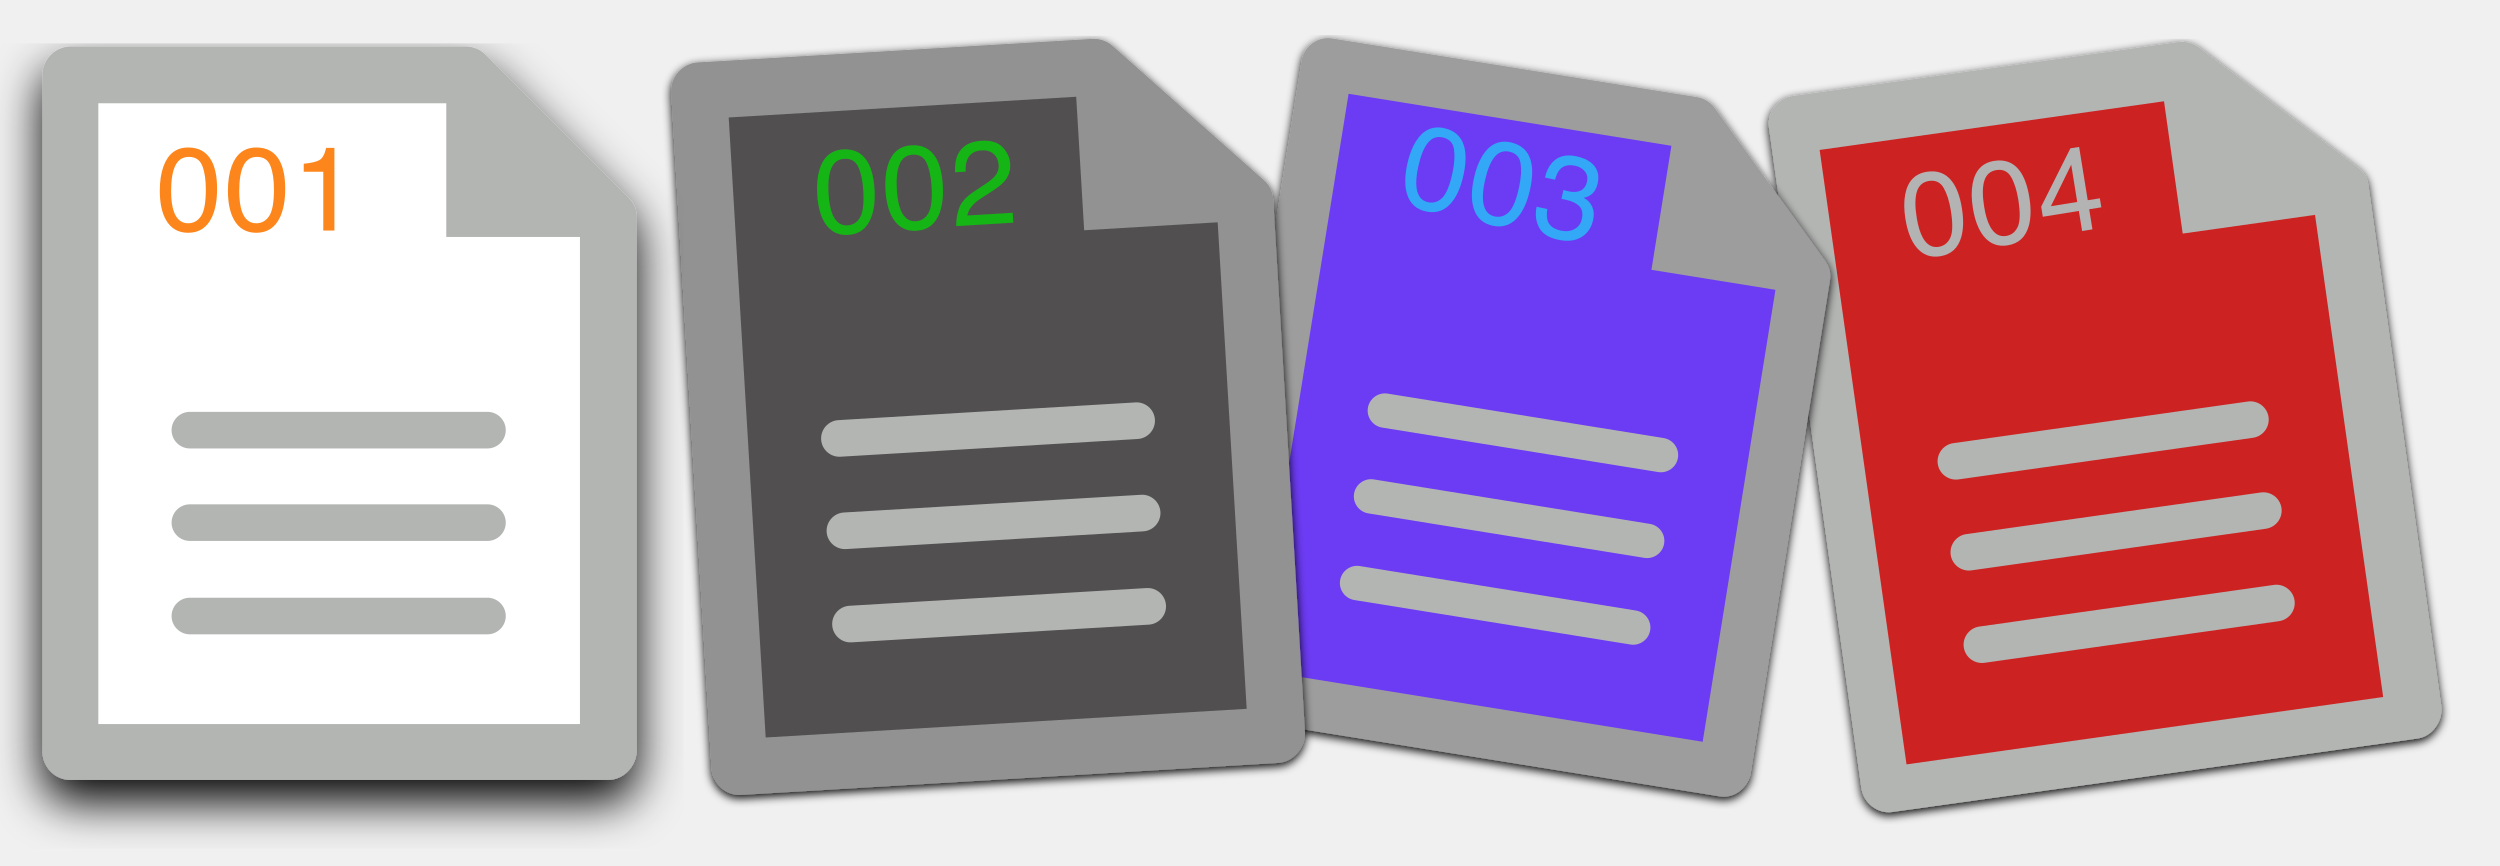
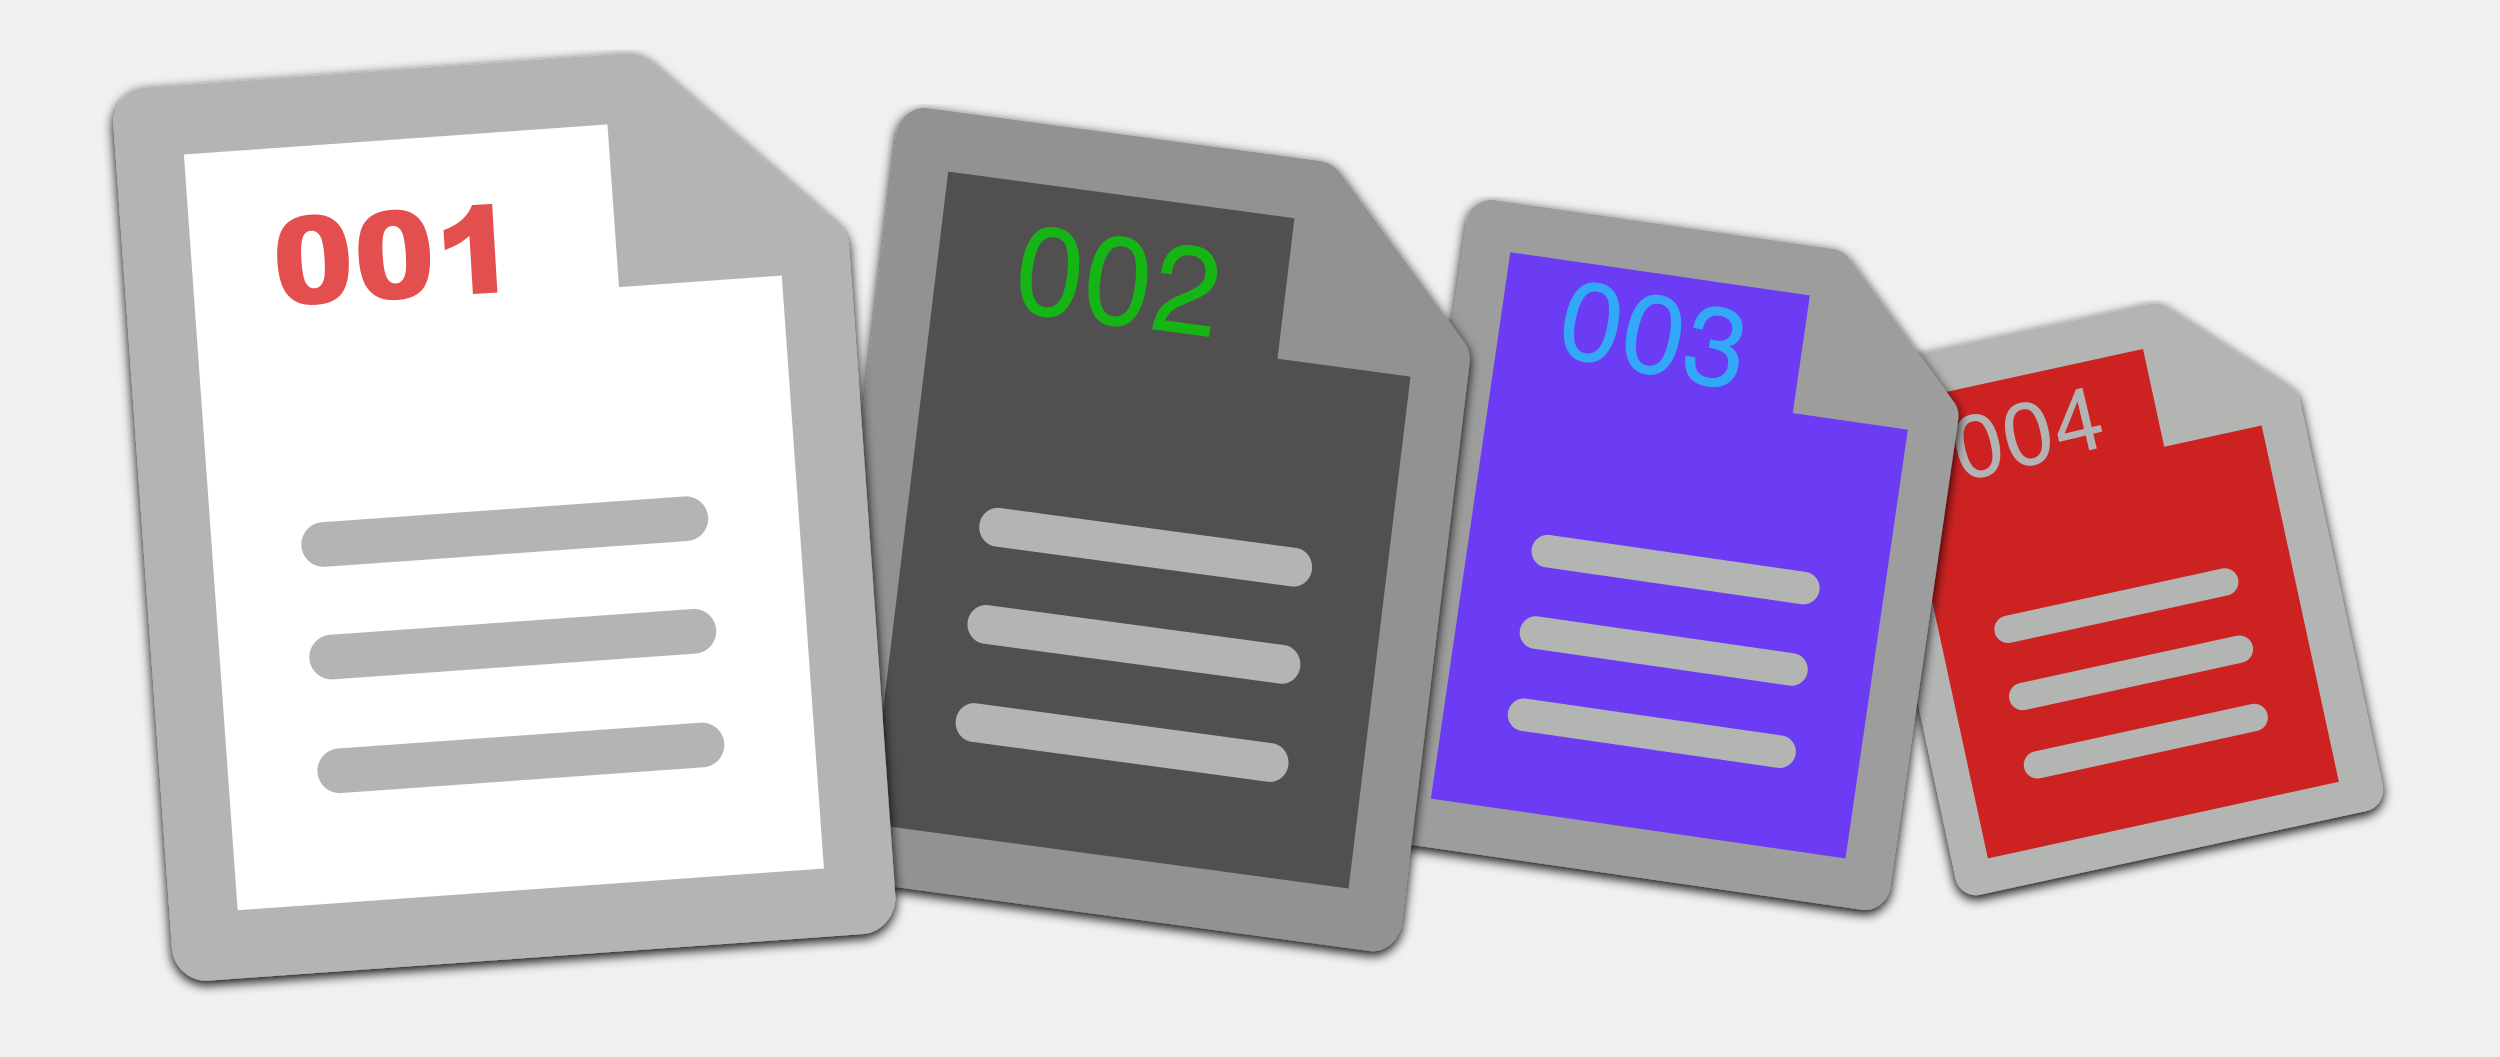
- <svg xmlns="http://www.w3.org/2000/svg" xmlns:ns1="http://vectornator.io" height="100%" stroke-miterlimit="10" style="fill-rule:nonzero;clip-rule:evenodd;stroke-linecap:round;stroke-linejoin:round;" version="1.1" viewBox="0 0 800 277" width="100%" xml:space="preserve">
+ <svg xmlns="http://www.w3.org/2000/svg" xmlns:ns1="http://vectornator.io" height="100%" stroke-miterlimit="10" style="fill-rule:nonzero;clip-rule:evenodd;stroke-linecap:round;stroke-linejoin:round;" version="1.1" viewBox="0 0 655.537 277" width="100%" xml:space="preserve">
  <defs>
-     <filter color-interpolation-filters="sRGB" filterUnits="userSpaceOnUse" height="252.532" id="Filter" width="221.29" x="562.987" y="11.398">
+     <filter color-interpolation-filters="sRGB" filterUnits="userSpaceOnUse" height="161.152" id="Filter" width="145.723" x="482.126" y="77.587">
      <feDropShadow dx="-3.61999e-06" dy="1" flood-color="#000000" flood-opacity="1" in="SourceGraphic" result="Shadow" stdDeviation="1.5" />
    </filter>
-     <clipPath id="TextBounds">
-       <rect height="42.471" width="30.133" x="604.484" y="50.593" />
-     </clipPath>
-     <clipPath id="TextBounds_2">
-       <rect height="42.471" width="30.133" x="626.066" y="47.105" />
-     </clipPath>
-     <clipPath id="TextBounds_3">
-       <rect height="42.471" width="30.133" x="647.658" y="43.615" />
-     </clipPath>
-     <filter color-interpolation-filters="sRGB" filterUnits="userSpaceOnUse" height="248.754" id="Filter_2" width="207.439" x="381.249" y="10.202">
+     <filter color-interpolation-filters="sRGB" filterUnits="userSpaceOnUse" height="192.197" id="Filter_2" width="157.652" x="358.886" y="50.43">
      <feDropShadow dx="-3.61999e-06" dy="1" flood-color="#000000" flood-opacity="1" in="SourceGraphic" result="Shadow" stdDeviation="1.5" />
    </filter>
-     <clipPath id="TextBounds_4">
-       <rect height="43.183" width="31.752" x="442.917" y="36.158" />
-     </clipPath>
-     <clipPath id="TextBounds_5">
-       <rect height="43.183" width="31.752" x="464.235" y="40.715" />
-     </clipPath>
-     <clipPath id="TextBounds_6">
-       <rect height="43.183" width="31.752" x="485.564" y="45.273" />
-     </clipPath>
-     <filter color-interpolation-filters="sRGB" filterUnits="userSpaceOnUse" height="247.971" id="Filter_3" width="208.833" x="211.771" y="10.431">
+     <filter color-interpolation-filters="sRGB" filterUnits="userSpaceOnUse" height="227.117" id="Filter_3" width="178.987" x="209.394" y="26.313">
      <feDropShadow dx="-3.61999e-06" dy="1" flood-color="#000000" flood-opacity="1" in="SourceGraphic" result="Shadow" stdDeviation="1.5" />
    </filter>
-     <clipPath id="TextBounds_7">
-       <rect height="40.551" width="26.555" x="257.827" y="44.632" />
-     </clipPath>
-     <clipPath id="TextBounds_8">
-       <rect height="40.551" width="26.555" x="279.675" y="43.309" />
-     </clipPath>
-     <clipPath id="TextBounds_9">
-       <rect height="40.551" width="26.555" x="301.533" y="41.984" />
-     </clipPath>
-     <filter color-interpolation-filters="sRGB" filterUnits="userSpaceOnUse" height="264.693" id="Filter_4" width="220.157" x="-1.411" y="6.882">
-       <feDropShadow dx="-2.53399e-05" dy="7" flood-color="#000000" flood-opacity="1" in="SourceGraphic" result="Shadow" stdDeviation="7.5" />
+     <filter color-interpolation-filters="sRGB" filterUnits="userSpaceOnUse" height="249.124" id="Filter_4" width="211.06" x="26.723" y="12.035">
+       <feDropShadow dx="6.12323e-17" dy="1" flood-color="#000000" flood-opacity="1" in="SourceGraphic" result="Shadow" stdDeviation="1.5" />
    </filter>
-     <clipPath id="TextBounds_10">
-       <rect height="39" width="24.134" x="48.449" y="44.769" />
-     </clipPath>
-     <clipPath id="TextBounds_11">
-       <rect height="39" width="24.134" x="70.249" y="44.769" />
-     </clipPath>
-     <clipPath id="TextBounds_12">
-       <rect height="39" width="24.134" x="92.059" y="44.769" />
+     <clipPath id="TextBounds">
+       <rect height="49.895" width="69.642" x="68.532" y="41.35" />
    </clipPath>
  </defs>
-   <g id="upoAWDo2cRYsTkjra2pR_" ns1:layerName="upoAWDo2cRYsTkjra2pR_" />
-   <g id="Hgx4GegGJ81jyk2cSAC9A" ns1:layerName="Hgx4GegGJ81jyk2cSAC9A" />
-   <g id="GYZJv6V7xSqWAtUMFGXPg" ns1:layerName="GYZJv6V7xSqWAtUMFGXPg" />
-   <g id="lD9VmAmfBTKiaWUPdnglO" ns1:layerName="lD9VmAmfBTKiaWUPdnglO" />
-   <g id="oDhmvM5BuNpkpHfLNQS0A" ns1:layerName="oDhmvM5BuNpkpHfLNQS0A" />
-   <g id="esGcuj8q7SKyRUTB4YLq9" ns1:layerName="esGcuj8q7SKyRUTB4YLq9" />
-   <g id="YHVbzg4xdYC3SyWRC3knN" ns1:layerName="YHVbzg4xdYC3SyWRC3knN" />
-   <g id="I-_4bhiyMvKerVZAGt-XV" ns1:layerName="I-_4bhiyMvKerVZAGt-XV" />
-   <g id="FiQAmf5HpOnGIMbcpC1zw" ns1:layerName="FiQAmf5HpOnGIMbcpC1zw" />
-   <g id="8zWOcEvl9Oai4Pfx1Gljw" ns1:layerName="8zWOcEvl9Oai4Pfx1Gljw" />
-   <clipPath id="ArtboardFrame">
-     <rect height="277" width="800" x="0" y="0" />
-   </clipPath>
-   <g clip-path="url(#ArtboardFrame)" id="Iun5YR5Dx_ZqvMkLHgsSt" ns1:layerName="Iun5YR5Dx_ZqvMkLHgsSt">
+   <g id="Iun5YR5Dx_ZqvMkLHgsSt" ns1:layerName="Iun5YR5Dx_ZqvMkLHgsSt">
    <g filter="url(#Filter)" ns1:shadowAngle="1.5708" ns1:shadowColor="#000000" ns1:shadowOffset="1" ns1:shadowOpacity="1" ns1:shadowRadius="3">
-       <path d="M773.621 236.333L605.453 259.853C600.877 260.493 596.313 257.049 595.633 252.187L566.073 40.833C565.393 35.971 568.837 31.407 573.699 30.727L696.965 13.487C699.253 13.167 701.661 13.705 703.617 15.181L754.473 53.557C756.429 55.033 757.567 56.915 757.927 59.489L781.247 226.227C781.641 231.129 778.197 235.693 773.621 236.333Z" fill="#b3b5b3" fill-rule="evenodd" opacity="1" stroke="none" />
-       <path d="M582.281 47.983L692.481 32.403L698.467 74.743L740.807 68.757L762.619 223.037L610.079 244.603L582.281 47.983Z" fill="#cd2323" fill-rule="evenodd" opacity="1" stroke="none" />
-       <path d="M628.406 207.117C628.857 210.307 631.836 212.548 635.026 212.097L729.276 198.772C732.466 198.321 734.707 195.342 734.256 192.152C733.805 188.962 730.826 186.721 727.636 187.172L633.386 200.497C630.196 200.948 627.955 203.927 628.406 207.117ZM629.204 170.917L723.454 157.592C726.644 157.141 729.623 159.382 730.074 162.572C730.525 165.762 728.284 168.741 725.094 169.192L630.844 182.517C627.654 182.968 624.675 180.727 624.224 177.537C623.773 174.347 626.014 171.368 629.204 170.917ZM625.063 141.812L719.313 128.487C722.503 128.036 725.482 130.277 725.933 133.467C726.384 136.657 724.143 139.636 720.953 140.087L626.703 153.412C623.513 153.863 620.534 151.622 620.083 148.432C619.632 145.242 621.873 142.263 625.063 141.812Z" fill="#b3b5b3" fill-rule="evenodd" opacity="1" stroke="none" />
+       <path d="M620.586 212.632L519.121 234.629C516.36 235.228 513.422 233.326 512.789 230.381L485.249 102.368C484.615 99.423 486.509 96.474 489.443 95.838L563.816 79.715C565.197 79.415 566.689 79.636 567.948 80.451L600.681 101.638C601.94 102.453 602.719 103.553 603.054 105.112L624.781 206.102C625.241 209.084 623.347 212.033 620.586 212.632Z" fill="#b3b5b3" fill-rule="evenodd" opacity="1" stroke="none" />
+       <path d="M495.452 106.011L561.934 91.494L567.491 117.136L593.034 111.558L613.28 204.992L521.254 225.087L495.452 106.011Z" fill="#cd2323" fill-rule="evenodd" opacity="1" stroke="none" />
+       <path d="M530.739 201.317C531.158 203.249 533.075 204.485 535 204.065L591.86 191.649C593.784 191.229 595.016 189.304 594.597 187.372C594.179 185.441 592.262 184.204 590.337 184.624L533.477 197.04C531.553 197.46 530.321 199.385 530.739 201.317ZM529.595 179.126L586.455 166.71C588.38 166.29 590.297 167.527 590.716 169.458C591.134 171.39 589.902 173.315 587.978 173.735L531.118 186.151C529.193 186.571 527.276 185.335 526.858 183.403C526.439 181.471 527.671 179.546 529.595 179.126ZM525.76 161.501L582.62 149.085C584.545 148.665 586.462 149.901 586.88 151.833C587.299 153.765 586.067 155.69 584.142 156.11L527.282 168.526C525.358 168.946 523.441 167.709 523.022 165.777C522.604 163.846 523.836 161.921 525.76 161.501Z" fill="#b3b5b3" fill-rule="evenodd" opacity="1" stroke="none" />
      <g opacity="1">
-         <path clip-path="url(#TextBounds)" d="M616.535 54.975C619.939 54.425 622.627 55.429 624.599 57.988C626.125 59.966 627.193 62.84 627.802 66.612C628.38 70.188 628.325 73.232 627.638 75.743C626.637 79.348 624.386 81.433 620.883 81.999C617.724 82.51 615.151 81.518 613.165 79.025C611.509 76.942 610.369 73.972 609.745 70.115C609.263 67.127 609.234 64.499 609.659 62.231C610.459 58.005 612.751 55.587 616.535 54.975ZM620.378 78.99C622.093 78.713 623.335 77.733 624.106 76.05C624.877 74.367 624.928 71.456 624.259 67.317C623.776 64.329 623.012 61.93 621.965 60.12C620.919 58.31 619.336 57.576 617.218 57.918C615.271 58.233 613.995 59.379 613.391 61.355C612.786 63.331 612.772 66.101 613.348 69.665C613.782 72.347 614.418 74.455 615.257 75.991C616.54 78.334 618.247 79.334 620.378 78.99Z" fill="#b3b3b3" fill-rule="evenodd" opacity="1" stroke="none" />
-         <path clip-path="url(#TextBounds_2)" d="M638.117 51.487C641.521 50.937 644.209 51.941 646.181 54.5C647.707 56.478 648.775 59.352 649.384 63.124C649.962 66.7 649.907 69.744 649.22 72.255C648.219 75.86 645.968 77.945 642.465 78.511C639.306 79.022 636.733 78.03 634.747 75.537C633.091 73.454 631.951 70.484 631.327 66.627C630.845 63.639 630.816 61.011 631.241 58.743C632.041 54.517 634.333 52.099 638.117 51.487ZM641.96 75.502C643.675 75.225 644.917 74.245 645.688 72.562C646.459 70.879 646.51 67.968 645.841 63.829C645.358 60.841 644.594 58.442 643.547 56.632C642.501 54.822 640.918 54.088 638.8 54.43C636.853 54.745 635.577 55.891 634.973 57.867C634.368 59.843 634.354 62.613 634.93 66.177C635.364 68.859 636 70.967 636.839 72.503C638.122 74.846 639.829 75.846 641.96 75.502Z" fill="#b3b3b3" fill-rule="evenodd" opacity="1" stroke="none" />
-         <path clip-path="url(#TextBounds_3)" d="M664.714 64.624L662.787 52.702L656.283 65.987L664.714 64.624ZM666.274 73.928L665.235 67.499L653.699 69.363L653.177 66.13L662.526 47.467L665.318 47.016L668.076 64.081L671.951 63.454L672.418 66.338L668.542 66.965L669.581 73.394L666.274 73.928Z" fill="#b3b3b3" fill-rule="evenodd" opacity="1" stroke="none" />
+         <g opacity="1">
+           <clipPath id="ClipPath">
+             <path d="M509.106 106.605L527.476 105.242L527.476 105.242L529.389 131.235L529.389 131.235L511.019 132.597L511.019 132.597L509.106 106.605L509.106 106.605Z" />
+           </clipPath>
+           <g clip-path="url(#ClipPath)">
+             <path d="M516.65 108.742C518.701 108.251 520.385 108.744 521.702 110.221C522.721 111.363 523.502 113.074 524.043 115.354C524.557 117.517 524.66 119.382 524.354 120.95C523.906 123.201 522.628 124.579 520.518 125.084C518.615 125.539 517.002 125.049 515.679 123.612C514.575 122.413 513.747 120.647 513.192 118.314C512.764 116.507 512.628 114.9 512.785 113.493C513.082 110.871 514.371 109.287 516.65 108.742ZM520.074 123.265C521.108 123.018 521.821 122.362 522.215 121.297C522.609 120.233 522.509 118.449 521.915 115.946C521.486 114.139 520.912 112.705 520.192 111.645C519.473 110.584 518.475 110.207 517.199 110.512C516.026 110.793 515.3 111.551 515.021 112.788C514.741 114.025 514.857 115.721 515.369 117.876C515.754 119.498 516.237 120.759 516.817 121.661C517.705 123.038 518.791 123.572 520.074 123.265Z" fill="#b3b3b3" fill-rule="evenodd" opacity="1" stroke="none" />
+           </g>
+         </g>
+         <g opacity="1">
+           <clipPath id="ClipPath_2">
+             <path d="M522.106 103.494L540.477 102.132L540.477 102.132L542.39 128.125L542.39 128.125L524.019 129.487L524.019 129.487L522.106 103.494L522.106 103.494Z" />
+           </clipPath>
+           <g clip-path="url(#ClipPath_2)">
+             <path d="M529.651 105.631C531.701 105.141 533.385 105.634 534.703 107.111C535.722 108.252 536.503 109.963 537.044 112.244C537.557 114.406 537.661 116.271 537.355 117.839C536.907 120.091 535.629 121.469 533.518 121.974C531.616 122.429 530.002 121.938 528.679 120.502C527.576 119.303 526.747 117.537 526.193 115.204C525.764 113.397 525.628 111.79 525.785 110.383C526.083 107.761 527.371 106.177 529.651 105.631ZM533.075 120.155C534.108 119.907 534.821 119.252 535.215 118.187C535.61 117.122 535.51 115.338 534.915 112.835C534.486 111.028 533.913 109.595 533.193 108.534C532.473 107.474 531.475 107.096 530.2 107.402C529.027 107.682 528.3 108.441 528.021 109.678C527.741 110.915 527.858 112.611 528.369 114.765C528.755 116.387 529.237 117.649 529.818 118.551C530.706 119.927 531.791 120.462 533.075 120.155Z" fill="#b3b3b3" fill-rule="evenodd" opacity="1" stroke="none" />
+           </g>
+         </g>
+         <g opacity="1">
+           <clipPath id="ClipPath_3">
+             <path d="M535.113 100.383L553.483 99.02L553.483 99.02L555.396 125.013L555.396 125.013L537.026 126.375L537.026 126.375L535.113 100.383L535.113 100.383Z" />
+           </clipPath>
+           <g clip-path="url(#ClipPath_3)">
+             <path d="M546.457 112.469L544.746 105.26L541.379 113.684L546.457 112.469ZM547.827 118.092L546.904 114.205L539.955 115.867L539.491 113.912L544.351 102.067L546.032 101.665L548.482 111.984L550.817 111.426L551.231 113.17L548.896 113.728L549.819 117.616L547.827 118.092Z" fill="#b3b3b3" fill-rule="evenodd" opacity="1" stroke="none" />
+           </g>
+         </g>
      </g>
    </g>
    <g filter="url(#Filter_2)" ns1:shadowAngle="1.5708" ns1:shadowColor="#000000" ns1:shadowOffset="1" ns1:shadowOpacity="1" ns1:shadowRadius="3">
-       <path d="M550.406 254.859L391.132 229.236C386.798 228.538 383.616 224.136 384.357 219.531L416.56 19.355C417.301 14.75 421.704 11.568 426.309 12.309L543.055 31.091C545.222 31.439 547.259 32.601 548.622 34.487L584.081 83.542C585.445 85.429 585.952 87.455 585.56 89.893L560.154 247.813C559.142 252.374 554.74 255.557 550.406 254.859Z" fill="#9d9d9d" fill-rule="evenodd" opacity="1" stroke="none" />
-       <path d="M431.547 30.02L534.851 46.659L528.458 86.349L568.149 92.742L544.854 237.368L401.86 214.336L431.547 30.02Z" fill="#6c3bf4" fill-rule="evenodd" opacity="1" stroke="none" />
-       <path d="M428.833 185.702C428.351 188.692 430.404 191.533 433.394 192.014L521.746 206.245C524.737 206.727 527.578 204.674 528.059 201.684C528.541 198.693 526.488 195.853 523.498 195.371L435.146 181.14C432.156 180.659 429.315 182.711 428.833 185.702ZM439.612 153.411L527.964 167.642C530.955 168.124 533.007 170.964 532.525 173.955C532.044 176.945 529.203 178.998 526.213 178.516L437.861 164.285C434.87 163.804 432.818 160.963 433.299 157.973C433.781 154.982 436.622 152.93 439.612 153.411ZM444.035 125.954L532.387 140.185C535.377 140.666 537.43 143.507 536.948 146.498C536.466 149.488 533.626 151.541 530.635 151.059L442.283 136.828C439.293 136.347 437.24 133.506 437.722 130.515C438.203 127.525 441.044 125.473 444.035 125.954Z" fill="#b3b5b3" fill-rule="evenodd" opacity="1" stroke="none" />
+       <path d="M488.289 238.57L367.186 221.127C363.891 220.652 361.436 217.289 361.956 213.709L384.558 58.102C385.078 54.523 388.39 51.99 391.892 52.494L480.659 65.28C482.307 65.517 483.863 66.386 484.915 67.828L512.273 105.304C513.326 106.745 513.729 108.308 513.454 110.203L495.622 232.962C494.896 236.512 491.585 239.045 488.289 238.57Z" fill="#9d9d9d" fill-rule="evenodd" opacity="1" stroke="none" />
+       <path d="M396.029 66.139L474.576 77.468L470.089 108.322L500.267 112.674L483.916 225.1L375.191 209.419L396.029 66.139Z" fill="#6c3bf4" fill-rule="evenodd" opacity="1" stroke="none" />
+       <path d="M395.397 186.821C395.059 189.145 396.643 191.316 398.916 191.643L466.094 201.333C468.369 201.661 470.506 200.027 470.843 197.703C471.182 195.377 469.598 193.208 467.324 192.88L400.146 183.19C397.873 182.863 395.735 184.496 395.397 186.821ZM403.281 161.635L470.459 171.324C472.733 171.652 474.316 173.822 473.978 176.147C473.641 178.472 471.503 180.105 469.23 179.777L402.052 170.088C399.778 169.761 398.194 167.59 398.532 165.266C398.87 162.941 401.007 161.308 403.281 161.635ZM406.386 140.291L473.564 149.98C475.837 150.308 477.421 152.478 477.083 154.803C476.744 157.128 474.608 158.762 472.334 158.433L405.156 148.744C402.882 148.417 401.298 146.246 401.637 143.921C401.974 141.597 404.111 139.964 406.386 140.291Z" fill="#b3b5b3" fill-rule="evenodd" opacity="1" stroke="none" />
      <g opacity="1">
-         <path clip-path="url(#TextBounds_4)" d="M462.08 40.996C465.442 41.715 467.578 43.62 468.486 46.711C469.189 49.1 469.143 52.157 468.347 55.883C467.592 59.416 466.441 62.224 464.895 64.31C462.662 67.299 459.816 68.423 456.357 67.684C453.236 67.017 451.203 65.165 450.258 62.13C449.471 59.597 449.485 56.425 450.299 52.614C450.93 49.663 451.853 47.21 453.067 45.256C455.338 41.617 458.342 40.198 462.08 40.996ZM456.975 64.704C458.668 65.066 460.177 64.604 461.502 63.319C462.826 62.034 463.926 59.347 464.799 55.258C465.43 52.306 465.586 49.8 465.268 47.74C464.949 45.68 463.744 44.426 461.651 43.979C459.728 43.568 458.128 44.171 456.852 45.79C455.577 47.408 454.563 49.977 453.81 53.497C453.244 56.147 453.074 58.336 453.298 60.067C453.644 62.708 454.87 64.254 456.975 64.704Z" fill="#31a8f7" fill-rule="evenodd" opacity="1" stroke="none" />
-         <path clip-path="url(#TextBounds_5)" d="M483.398 45.553C486.761 46.272 488.896 48.176 489.804 51.267C490.508 53.656 490.462 56.714 489.665 60.44C488.91 63.972 487.76 66.781 486.214 68.866C483.981 71.855 481.135 72.98 477.675 72.24C474.554 71.573 472.521 69.722 471.576 66.686C470.79 64.153 470.803 60.981 471.618 57.171C472.249 54.219 473.171 51.766 474.386 49.812C476.656 46.174 479.66 44.754 483.398 45.553ZM478.293 69.26C479.987 69.623 481.496 69.161 482.82 67.875C484.145 66.59 485.244 63.903 486.118 59.814C486.749 56.863 486.905 54.357 486.586 52.297C486.268 50.236 485.062 48.982 482.969 48.535C481.046 48.124 479.447 48.728 478.171 50.346C476.895 51.965 475.881 54.534 475.129 58.054C474.563 60.703 474.392 62.893 474.617 64.623C474.963 67.265 476.188 68.811 478.293 69.26Z" fill="#31a8f7" fill-rule="evenodd" opacity="1" stroke="none" />
-         <path clip-path="url(#TextBounds_6)" d="M498.622 76.717C495.55 76.061 493.501 74.74 492.477 72.757C491.453 70.773 491.199 68.572 491.716 66.153L495.127 66.882C494.913 68.594 494.967 69.883 495.288 70.749C495.842 72.297 497.226 73.307 499.44 73.78C501.158 74.147 502.635 73.982 503.872 73.285C505.109 72.588 505.882 71.514 506.192 70.062C506.575 68.272 506.295 66.903 505.353 65.956C504.411 65.008 502.966 64.326 501.018 63.91C500.801 63.863 500.579 63.819 500.354 63.777C500.129 63.735 499.9 63.696 499.668 63.659L500.284 60.774C500.615 60.883 500.894 60.968 501.122 61.029C501.349 61.09 501.596 61.149 501.862 61.206C503.084 61.467 504.129 61.488 504.998 61.269C506.522 60.886 507.47 59.824 507.842 58.082C508.119 56.788 507.872 55.692 507.103 54.794C506.334 53.895 505.338 53.316 504.116 53.055C501.939 52.589 500.278 52.993 499.133 54.267C498.502 54.967 497.999 56.048 497.623 57.511L494.394 56.821C494.807 54.885 495.546 53.323 496.61 52.133C498.458 49.998 501.057 49.289 504.407 50.005C507.057 50.572 508.981 51.599 510.181 53.089C511.38 54.579 511.741 56.443 511.262 58.68C510.921 60.277 510.215 61.48 509.144 62.288C508.48 62.791 507.687 63.128 506.765 63.297C508.052 63.965 508.965 64.916 509.504 66.15C510.044 67.385 510.148 68.777 509.817 70.325C509.287 72.805 508.039 74.65 506.072 75.862C504.106 77.073 501.622 77.358 498.622 76.717Z" fill="#31a8f7" fill-rule="evenodd" opacity="1" stroke="none" />
+         <g opacity="1">
+           <clipPath id="ClipPath_4">
+             <path d="M404.714 70.724L428.81 70.243L428.81 70.243L429.205 103.706L429.205 103.706L405.11 104.187L405.11 104.187L404.714 70.724L404.714 70.724Z" />
+           </clipPath>
+           <g clip-path="url(#ClipPath_4)">
+             <path d="M419.3 74.183C421.858 74.689 423.497 76.133 424.214 78.514C424.77 80.355 424.763 82.725 424.193 85.624C423.652 88.373 422.805 90.567 421.65 92.206C419.983 94.556 417.834 95.471 415.202 94.95C412.828 94.48 411.268 93.077 410.523 90.739C409.902 88.787 409.884 86.329 410.467 83.364C410.918 81.067 411.596 79.153 412.5 77.62C414.19 74.766 416.456 73.62 419.3 74.183ZM415.644 92.632C416.932 92.886 418.073 92.506 419.066 91.49C420.059 90.474 420.87 88.375 421.495 85.193C421.946 82.896 422.042 80.952 421.782 79.36C421.521 77.769 420.595 76.815 419.002 76.5C417.539 76.211 416.33 76.703 415.377 77.976C414.424 79.25 413.678 81.256 413.139 83.995C412.734 86.057 412.625 87.756 412.811 89.094C413.098 91.136 414.042 92.315 415.644 92.632Z" fill="#31a8f7" fill-rule="evenodd" opacity="1" stroke="none" />
+           </g>
+         </g>
+         <g opacity="1">
+           <clipPath id="ClipPath_5">
+             <path d="M420.933 73.932L445.029 73.451L445.029 73.451L445.425 106.914L445.425 106.914L421.329 107.395L421.329 107.395L420.933 73.932L420.933 73.932Z" />
+           </clipPath>
+           <g clip-path="url(#ClipPath_5)">
+             <path d="M435.52 77.391C438.078 77.897 439.716 79.34 440.434 81.722C440.99 83.563 440.983 85.933 440.412 88.832C439.872 91.58 439.025 93.774 437.871 95.414C436.203 97.764 434.054 98.678 431.421 98.158C429.047 97.688 427.487 96.284 426.742 93.947C426.123 91.995 426.103 89.537 426.687 86.572C427.139 84.275 427.816 82.361 428.72 80.828C430.409 77.974 432.676 76.828 435.52 77.391ZM431.863 95.84C433.152 96.094 434.293 95.714 435.286 94.698C436.28 93.681 437.089 91.583 437.715 88.401C438.166 86.104 438.262 84.16 438.001 82.568C437.741 80.976 436.814 80.023 435.222 79.708C433.759 79.419 432.551 79.911 431.597 81.184C430.644 82.458 429.898 84.464 429.359 87.203C428.954 89.265 428.844 90.964 429.031 92.302C429.318 94.343 430.262 95.523 431.863 95.84Z" fill="#31a8f7" fill-rule="evenodd" opacity="1" stroke="none" />
+           </g>
+         </g>
+         <g opacity="1">
+           <clipPath id="ClipPath_6">
+             <path d="M437.161 77.141L461.257 76.66L461.257 76.66L461.653 110.123L461.653 110.123L437.557 110.604L437.557 110.604L437.161 77.141L437.161 77.141Z" />
+           </clipPath>
+           <g clip-path="url(#ClipPath_6)">
+             <path d="M447.359 101.31C445.021 100.847 443.454 99.856 442.659 98.334C441.864 96.812 441.651 95.11 442.021 93.228L444.616 93.741C444.469 95.071 444.522 96.069 444.774 96.735C445.208 97.926 446.268 98.688 447.952 99.022C449.26 99.28 450.379 99.13 451.311 98.571C452.244 98.012 452.82 97.168 453.042 96.038C453.316 94.645 453.091 93.588 452.368 92.868C451.644 92.148 450.542 91.642 449.059 91.349C448.894 91.316 448.725 91.285 448.554 91.256C448.383 91.227 448.209 91.2 448.033 91.175L448.474 88.93C448.726 89.009 448.938 89.071 449.112 89.115C449.285 89.159 449.473 89.201 449.675 89.241C450.605 89.425 451.398 89.425 452.055 89.242C453.209 88.923 453.918 88.085 454.185 86.73C454.383 85.722 454.185 84.877 453.594 84.192C453.002 83.508 452.241 83.074 451.311 82.89C449.655 82.562 448.398 82.901 447.541 83.905C447.068 84.457 446.696 85.302 446.424 86.442L443.968 85.956C444.263 84.45 444.81 83.228 445.606 82.29C446.989 80.608 448.955 80.019 451.504 80.523C453.52 80.921 454.989 81.689 455.914 82.825C456.837 83.961 457.128 85.4 456.785 87.141C456.541 88.384 456.016 89.326 455.211 89.969C454.712 90.369 454.113 90.642 453.415 90.787C454.398 91.285 455.099 92.008 455.52 92.957C455.941 93.905 456.033 94.982 455.796 96.187C455.416 98.116 454.486 99.566 453.004 100.534C451.523 101.503 449.641 101.761 447.359 101.31Z" fill="#31a8f7" fill-rule="evenodd" opacity="1" stroke="none" />
+           </g>
+         </g>
      </g>
    </g>
    <g filter="url(#Filter_3)" ns1:shadowAngle="1.5708" ns1:shadowColor="#000000" ns1:shadowOffset="1" ns1:shadowOpacity="1" ns1:shadowRadius="3">
-       <path d="M409.073 244.126L237.004 254.387C232.322 254.666 227.98 250.814 227.684 245.839L214.787 29.581C214.49 24.607 218.343 20.265 223.318 19.969L349.443 12.447C351.784 12.307 354.178 13.046 356.038 14.697L404.412 57.626C406.273 59.277 407.273 61.273 407.43 63.907L417.604 234.513C417.608 239.505 413.755 243.846 409.073 244.126Z" fill="#929292" fill-rule="evenodd" opacity="1" stroke="none" />
-       <path d="M233.182 37.59L344.383 30.958L346.931 73.683L389.656 71.135L398.94 226.817L245.014 235.997L233.182 37.59Z" fill="#515050" fill-rule="evenodd" opacity="1" stroke="none" />
-       <path d="M266.305 200.051C266.497 203.27 269.288 205.746 272.507 205.554L367.613 199.883C370.832 199.691 373.309 196.9 373.117 193.681C372.925 190.462 370.134 187.985 366.915 188.177L271.809 193.849C268.59 194.041 266.113 196.832 266.305 200.051ZM270.029 164L365.135 158.328C368.354 158.136 371.145 160.613 371.337 163.832C371.529 167.051 369.052 169.842 365.833 170.034L270.727 175.705C267.508 175.897 264.717 173.421 264.525 170.202C264.333 166.983 266.81 164.192 270.029 164ZM268.266 134.444L363.372 128.772C366.591 128.58 369.382 131.057 369.574 134.276C369.766 137.495 367.289 140.286 364.07 140.478L268.964 146.149C265.745 146.341 262.954 143.865 262.762 140.646C262.57 137.427 265.047 134.636 268.266 134.444Z" fill="#b3b5b3" fill-rule="evenodd" opacity="1" stroke="none" />
+       <path d="M359.169 249.374L218.676 230.432C214.853 229.916 211.935 225.934 212.454 221.645L234.999 35.199C235.518 30.91 239.29 27.829 243.352 28.376L346.332 42.261C348.243 42.518 350.064 43.533 351.314 45.24L383.829 89.623C385.08 91.33 385.583 93.193 385.308 95.464L367.522 242.552C366.764 246.808 362.992 249.889 359.169 249.374Z" fill="#929292" fill-rule="evenodd" opacity="1" stroke="none" />
+       <path d="M248.631 44.986L339.425 57.228L334.971 94.063L369.856 98.766L353.625 232.987L227.946 216.043L248.631 44.986Z" fill="#515050" fill-rule="evenodd" opacity="1" stroke="none" />
+       <path d="M250.615 188.823C250.279 191.598 252.155 194.158 254.784 194.513L332.437 204.983C335.065 205.337 337.49 203.356 337.826 200.581C338.161 197.806 336.285 195.245 333.657 194.891L256.004 184.421C253.376 184.067 250.95 186.048 250.615 188.823ZM259.116 158.687L336.769 169.156C339.397 169.511 341.273 172.072 340.938 174.847C340.602 177.622 338.177 179.603 335.548 179.249L257.896 168.779C255.267 168.424 253.391 165.864 253.727 163.089C254.062 160.314 256.488 158.333 259.116 158.687ZM262.197 133.205L339.85 143.675C342.478 144.029 344.354 146.59 344.019 149.365C343.683 152.141 341.258 154.121 338.629 153.767L260.977 143.297C258.348 142.943 256.472 140.382 256.808 137.607C257.143 134.832 259.569 132.851 262.197 133.205Z" fill="#b3b5b3" fill-rule="evenodd" opacity="1" stroke="none" />
      <g opacity="1">
-         <path clip-path="url(#TextBounds_7)" d="M269.78 47.818C273.226 47.609 275.804 48.877 277.513 51.623C278.836 53.745 279.613 56.715 279.845 60.534C280.064 64.154 279.706 67.18 278.771 69.613C277.415 73.105 274.964 74.958 271.419 75.173C268.22 75.367 265.756 74.122 264.025 71.44C262.583 69.201 261.744 66.129 261.507 62.223C261.324 59.199 261.557 56.578 262.207 54.361C263.425 50.231 265.949 48.05 269.78 47.818ZM271.215 72.124C272.951 72.019 274.286 71.167 275.222 69.567C276.158 67.968 276.499 65.073 276.245 60.883C276.062 57.858 275.539 55.391 274.677 53.484C273.815 51.577 272.312 50.688 270.167 50.818C268.196 50.937 266.811 51.951 266.012 53.86C265.213 55.768 264.923 58.526 265.141 62.134C265.306 64.849 265.729 67.013 266.412 68.626C267.457 71.089 269.058 72.255 271.215 72.124Z" fill="#16b516" fill-rule="evenodd" opacity="1" stroke="none" />
-         <path clip-path="url(#TextBounds_8)" d="M291.628 46.494C295.074 46.285 297.652 47.553 299.361 50.299C300.684 52.421 301.462 55.392 301.693 59.21C301.912 62.83 301.554 65.856 300.619 68.29C299.263 71.781 296.812 73.634 293.267 73.849C290.068 74.043 287.604 72.799 285.874 70.116C284.431 67.877 283.592 64.805 283.355 60.9C283.172 57.875 283.405 55.254 284.055 53.037C285.273 48.907 287.797 46.726 291.628 46.494ZM293.063 70.8C294.799 70.695 296.135 69.843 297.07 68.243C298.006 66.644 298.347 63.749 298.093 59.559C297.91 56.534 297.387 54.068 296.525 52.16C295.663 50.253 294.16 49.364 292.015 49.494C290.044 49.613 288.659 50.627 287.86 52.536C287.061 54.444 286.771 57.203 286.989 60.81C287.154 63.525 287.577 65.689 288.26 67.303C289.305 69.765 290.906 70.931 293.063 70.8Z" fill="#16b516" fill-rule="evenodd" opacity="1" stroke="none" />
-         <path clip-path="url(#TextBounds_9)" d="M305.988 72.35C305.973 70.049 306.326 68.025 307.047 66.276C307.769 64.528 309.284 62.887 311.592 61.354L315.038 59.073C316.58 58.047 317.654 57.185 318.259 56.489C319.213 55.398 319.65 54.19 319.57 52.864C319.476 51.314 318.937 50.112 317.952 49.257C316.967 48.402 315.699 48.022 314.15 48.115C311.856 48.254 310.322 49.218 309.547 51.007C309.132 51.965 308.95 53.271 309 54.922L305.597 55.129C305.494 52.808 305.807 50.892 306.537 49.379C307.831 46.713 310.313 45.268 313.982 45.046C317.032 44.861 319.31 45.551 320.817 47.114C322.324 48.678 323.139 50.47 323.261 52.491C323.391 54.623 322.751 56.491 321.343 58.094C320.528 59.027 319.037 60.187 316.869 61.575L314.407 63.143C313.233 63.886 312.317 64.582 311.659 65.232C310.485 66.385 309.776 67.629 309.534 68.963L324.075 68.082L324.267 71.243L305.988 72.35Z" fill="#16b516" fill-rule="evenodd" opacity="1" stroke="none" />
+         <g opacity="1">
+           <clipPath id="ClipPath_7">
+             <path d="M267.456 54.956L288.897 59.23L288.897 59.23L282.716 93.802L282.716 93.802L261.276 89.529L261.276 89.529L267.456 54.956L267.456 54.956Z" />
+           </clipPath>
+           <g clip-path="url(#ClipPath_7)">
+             <path d="M276.621 59.596C279.436 59.972 281.324 61.469 282.285 64.084C283.03 66.107 283.205 68.764 282.81 72.056C282.435 75.178 281.685 77.701 280.559 79.625C278.932 82.383 276.671 83.569 273.776 83.181C271.163 82.832 269.363 81.374 268.375 78.809C267.552 76.668 267.342 73.913 267.746 70.546C268.06 67.938 268.647 65.741 269.51 63.956C271.123 60.63 273.493 59.177 276.621 59.596ZM274.076 80.549C275.493 80.739 276.701 80.227 277.701 79.014C278.7 77.801 279.417 75.388 279.85 71.775C280.163 69.166 280.117 66.98 279.712 65.215C279.306 63.45 278.228 62.45 276.477 62.216C274.867 62 273.594 62.642 272.658 64.141C271.722 65.639 271.068 67.944 270.694 71.055C270.413 73.396 270.425 75.309 270.731 76.794C271.199 79.062 272.314 80.314 274.076 80.549Z" fill="#16b516" fill-rule="evenodd" opacity="1" stroke="none" />
+           </g>
+         </g>
+         <g opacity="1">
+           <clipPath id="ClipPath_8">
+             <path d="M285.298 57.344L306.739 61.617L306.739 61.617L300.558 96.189L300.558 96.189L279.118 91.916L279.118 91.916L285.298 57.344L285.298 57.344Z" />
+           </clipPath>
+           <g clip-path="url(#ClipPath_8)">
+             <path d="M294.463 61.983C297.277 62.359 299.166 63.856 300.127 66.472C300.872 68.494 301.047 71.151 300.652 74.444C300.277 77.565 299.527 80.088 298.401 82.012C296.774 84.77 294.513 85.956 291.618 85.568C289.005 85.219 287.205 83.762 286.217 81.196C285.394 79.055 285.184 76.301 285.588 72.933C285.901 70.325 286.489 68.128 287.352 66.343C288.964 63.018 291.335 61.564 294.463 61.983ZM291.917 82.937C293.335 83.126 294.544 82.615 295.542 81.401C296.542 80.188 297.258 77.775 297.692 74.162C298.005 71.553 297.959 69.367 297.553 67.602C297.148 65.837 296.07 64.837 294.318 64.603C292.709 64.388 291.436 65.029 290.5 66.528C289.564 68.026 288.91 70.331 288.536 73.442C288.255 75.783 288.267 77.696 288.573 79.182C289.041 81.449 290.156 82.701 291.917 82.937Z" fill="#16b516" fill-rule="evenodd" opacity="1" stroke="none" />
+           </g>
+         </g>
+         <g opacity="1">
+           <clipPath id="ClipPath_9">
+             <path d="M303.148 59.732L324.589 64.006L324.589 64.006L318.408 98.578L318.408 98.578L296.968 94.304L296.968 94.304L303.148 59.732L303.148 59.732Z" />
+           </clipPath>
+           <g clip-path="url(#ClipPath_9)">
+             <path d="M302.117 86.338C302.455 84.374 303.049 82.704 303.898 81.33C304.747 79.956 306.22 78.8 308.317 77.865L311.447 76.475C312.849 75.848 313.847 75.286 314.442 74.79C315.378 74.014 315.915 73.054 316.053 71.91C316.213 70.574 315.961 69.462 315.296 68.575C314.631 67.688 313.665 67.159 312.4 66.99C310.527 66.739 309.142 67.314 308.243 68.715C307.762 69.465 307.416 70.548 307.205 71.964L304.426 71.593C304.696 69.598 305.241 68.014 306.061 66.842C307.512 64.777 309.736 63.945 312.733 64.346C315.223 64.679 316.957 65.634 317.936 67.209C318.914 68.785 319.299 70.444 319.09 72.186C318.87 74.025 318.068 75.514 316.687 76.655C315.887 77.319 314.506 78.068 312.544 78.903L310.318 79.843C309.257 80.287 308.411 80.734 307.781 81.181C306.657 81.976 305.895 82.922 305.496 84.02L317.371 85.609L317.044 88.335L302.117 86.338Z" fill="#16b516" fill-rule="evenodd" opacity="1" stroke="none" />
+           </g>
+         </g>
      </g>
    </g>
-     <g filter="url(#Filter_4)" ns1:shadowAngle="1.5708" ns1:shadowColor="#000000" ns1:shadowOffset="7" ns1:shadowOpacity="1" ns1:shadowRadius="15">
+     <g filter="url(#Filter_4)" ns1:shadowAngle="1.5708" ns1:shadowColor="#000000" ns1:shadowOffset="1" ns1:shadowOpacity="1" ns1:shadowRadius="3">
      <g opacity="1">
-         <path d="M194.663 249.575L22.379 249.575C17.691 249.575 13.589 245.473 13.589 240.492L13.589 23.965C13.589 18.984 17.691 14.882 22.672 14.882L148.955 14.882C151.299 14.882 153.643 15.761 155.401 17.519L201.109 63.227C202.867 64.985 203.746 67.036 203.746 69.673L203.746 240.492C203.453 245.473 199.351 249.575 194.663 249.575Z" fill="#b3b5b3" fill-rule="evenodd" opacity="1" stroke="none" />
-         <path d="M31.462 33.048L142.802 33.048L142.802 75.826L185.58 75.826L185.58 231.702L31.462 231.702L31.462 33.048Z" fill="#ffffff" fill-rule="evenodd" opacity="1" stroke="none" />
-         <path d="M54.902 197.128C54.902 200.351 57.539 202.988 60.762 202.988L155.987 202.988C159.21 202.988 161.847 200.351 161.847 197.128C161.847 193.905 159.21 191.268 155.987 191.268L60.762 191.268C57.539 191.268 54.902 193.905 54.902 197.128ZM60.762 161.382L155.987 161.382C159.21 161.382 161.847 164.019 161.847 167.242C161.847 170.465 159.21 173.102 155.987 173.102L60.762 173.102C57.539 173.102 54.902 170.465 54.902 167.242C54.902 164.019 57.539 161.382 60.762 161.382ZM60.762 131.789L155.987 131.789C159.21 131.789 161.847 134.426 161.847 137.649C161.847 140.872 159.21 143.509 155.987 143.509L60.762 143.509C57.539 143.509 54.902 140.872 54.902 137.649C54.902 134.426 57.539 131.789 60.762 131.789Z" fill="#b3b5b3" fill-rule="evenodd" opacity="1" stroke="none" />
+         <path d="M226.366 244.918L54.516 257.139C49.84 257.471 45.458 253.67 45.104 248.702L29.745 32.72C29.392 27.752 33.193 23.369 38.161 23.016L164.126 14.058C166.464 13.892 168.865 14.603 170.743 16.232L219.578 58.582C221.456 60.211 222.479 62.195 222.666 64.825L234.782 235.214C234.843 240.203 231.043 244.586 226.366 244.918Z" fill="#b3b5b3" fill-rule="evenodd" opacity="1" stroke="none" />
+         <path d="M48.218 40.513L159.277 32.615L162.312 75.285L204.982 72.251L216.038 227.734L62.309 238.666L48.218 40.513Z" fill="#ffffff" fill-rule="evenodd" opacity="1" stroke="none" />
+         <path d="M83.237 202.517C83.466 205.732 86.283 208.175 89.498 207.946L184.483 201.192C187.698 200.963 190.141 198.146 189.913 194.931C189.684 191.716 186.867 189.273 183.652 189.501L88.667 196.256C85.452 196.484 83.009 199.302 83.237 202.517ZM86.547 166.445L181.532 159.691C184.747 159.462 187.564 161.905 187.793 165.12C188.022 168.335 185.578 171.153 182.363 171.381L87.378 178.136C84.163 178.364 81.346 175.921 81.117 172.706C80.889 169.491 83.332 166.674 86.547 166.445ZM84.448 136.927L179.433 130.172C182.648 129.944 185.465 132.387 185.694 135.602C185.922 138.817 183.479 141.634 180.264 141.863L85.279 148.617C82.064 148.846 79.247 146.402 79.018 143.188C78.79 139.973 81.233 137.155 84.448 136.927Z" fill="#b3b5b3" fill-rule="evenodd" opacity="1" stroke="none" />
      </g>
-       <g opacity="1">
-         <path clip-path="url(#TextBounds_10)" d="M60.229 47.198C63.667 47.198 66.154 48.614 67.688 51.447C68.875 53.637 69.469 56.636 69.469 60.446C69.469 64.058 68.931 67.046 67.855 69.408C66.296 72.797 63.748 74.492 60.21 74.492C57.019 74.492 54.644 73.107 53.085 70.336C51.786 68.023 51.137 64.918 51.137 61.021C51.137 58.003 51.526 55.412 52.306 53.247C53.765 49.214 56.406 47.198 60.229 47.198ZM60.191 71.449C61.923 71.449 63.303 70.682 64.329 69.148C65.356 67.615 65.869 64.757 65.869 60.576C65.869 57.558 65.498 55.075 64.756 53.126C64.014 51.178 62.573 50.204 60.433 50.204C58.466 50.204 57.028 51.129 56.119 52.978C55.209 54.827 54.755 57.552 54.755 61.151C54.755 63.86 55.046 66.037 55.627 67.683C56.518 70.194 58.039 71.449 60.191 71.449Z" fill="#fc861d" fill-rule="evenodd" opacity="1" stroke="none" />
-         <path clip-path="url(#TextBounds_11)" d="M82.029 47.198C85.467 47.198 87.954 48.614 89.488 51.447C90.675 53.637 91.269 56.636 91.269 60.446C91.269 64.058 90.731 67.046 89.655 69.408C88.096 72.797 85.548 74.492 82.01 74.492C78.819 74.492 76.444 73.107 74.885 70.336C73.586 68.023 72.937 64.918 72.937 61.021C72.937 58.003 73.326 55.412 74.106 53.247C75.565 49.214 78.206 47.198 82.029 47.198ZM81.992 71.449C83.723 71.449 85.103 70.682 86.129 69.148C87.156 67.615 87.669 64.757 87.669 60.576C87.669 57.558 87.298 55.075 86.556 53.126C85.814 51.178 84.373 50.204 82.233 50.204C80.266 50.204 78.828 51.129 77.919 52.978C77.01 54.827 76.555 57.552 76.555 61.151C76.555 63.86 76.846 66.037 77.427 67.683C78.318 70.194 79.839 71.449 81.992 71.449Z" fill="#fc861d" fill-rule="evenodd" opacity="1" stroke="none" />
-         <path clip-path="url(#TextBounds_12)" d="M97.196 54.954L97.196 52.394C99.608 52.158 101.29 51.766 102.243 51.215C103.195 50.665 103.907 49.363 104.377 47.309L107.011 47.309L107.011 73.769L103.449 73.769L103.449 54.954L97.196 54.954Z" fill="#fc861d" fill-rule="evenodd" opacity="1" stroke="none" />
+     </g>
+     <g opacity="1">
+       <g fill="#e34f4f" opacity="1" stroke="none">
+         <path clip-path="url(#TextBounds)" d="M72.731 68.571C72.472 64.225 73.074 61.137 74.536 59.307C75.998 57.478 78.33 56.468 81.533 56.278C83.072 56.186 84.346 56.301 85.357 56.622C86.367 56.943 87.202 57.389 87.862 57.96C88.522 58.531 89.052 59.141 89.45 59.791C89.849 60.44 90.184 61.205 90.456 62.087C90.983 63.767 91.302 65.532 91.412 67.383C91.659 71.532 91.137 74.61 89.848 76.617C88.558 78.624 86.198 79.73 82.766 79.934C80.843 80.048 79.27 79.834 78.048 79.29C76.826 78.747 75.8 77.906 74.971 76.765C74.37 75.956 73.872 74.83 73.479 73.387C73.085 71.944 72.836 70.339 72.731 68.571ZM79.033 68.213C79.206 71.124 79.582 73.097 80.16 74.133C80.738 75.168 81.516 75.656 82.493 75.598C83.138 75.56 83.683 75.301 84.129 74.82C84.576 74.34 84.882 73.604 85.047 72.614C85.213 71.623 85.234 70.093 85.111 68.023C84.93 64.987 84.552 62.962 83.975 61.947C83.398 60.933 82.595 60.456 81.566 60.517C80.515 60.58 79.788 61.158 79.383 62.252C78.979 63.345 78.862 65.332 79.033 68.213Z" />
+         <path clip-path="url(#TextBounds)" d="M94.037 67.305C93.779 62.959 94.38 59.871 95.842 58.041C97.304 56.212 99.636 55.202 102.839 55.011C104.378 54.92 105.652 55.035 106.663 55.356C107.673 55.676 108.508 56.122 109.169 56.694C109.829 57.265 110.358 57.875 110.756 58.525C111.155 59.174 111.49 59.939 111.762 60.821C112.289 62.501 112.608 64.266 112.718 66.117C112.965 70.266 112.443 73.344 111.154 75.351C109.864 77.358 107.504 78.464 104.072 78.668C102.149 78.782 100.576 78.567 99.354 78.024C98.132 77.481 97.106 76.64 96.277 75.499C95.676 74.69 95.178 73.564 94.785 72.121C94.391 70.678 94.142 69.073 94.037 67.305ZM100.339 66.946C100.512 69.858 100.888 71.831 101.466 72.867C102.044 73.902 102.822 74.39 103.799 74.332C104.444 74.294 104.989 74.035 105.436 73.554C105.882 73.074 106.188 72.338 106.353 71.347C106.519 70.357 106.54 68.827 106.417 66.757C106.236 63.721 105.858 61.696 105.281 60.681C104.704 59.667 103.901 59.19 102.872 59.251C101.821 59.314 101.094 59.892 100.689 60.985C100.285 62.079 100.168 64.066 100.339 66.946Z" />
+         <path clip-path="url(#TextBounds)" d="M129.043 53.454L130.425 76.71L123.998 77.092L123.093 61.853C122.1 62.705 121.132 63.405 120.189 63.951C119.246 64.498 118.054 65.038 116.615 65.572L116.305 60.363C118.426 59.538 120.056 58.601 121.194 57.552C122.331 56.504 123.196 55.242 123.786 53.767L129.043 53.454Z" />
      </g>
    </g>
  </g>
</svg>
